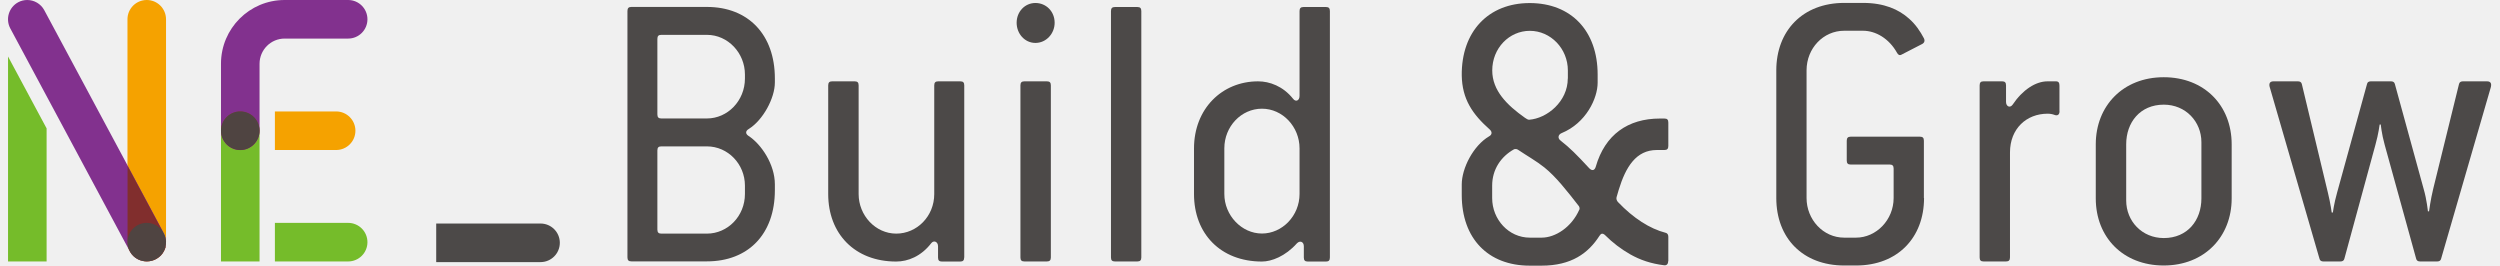
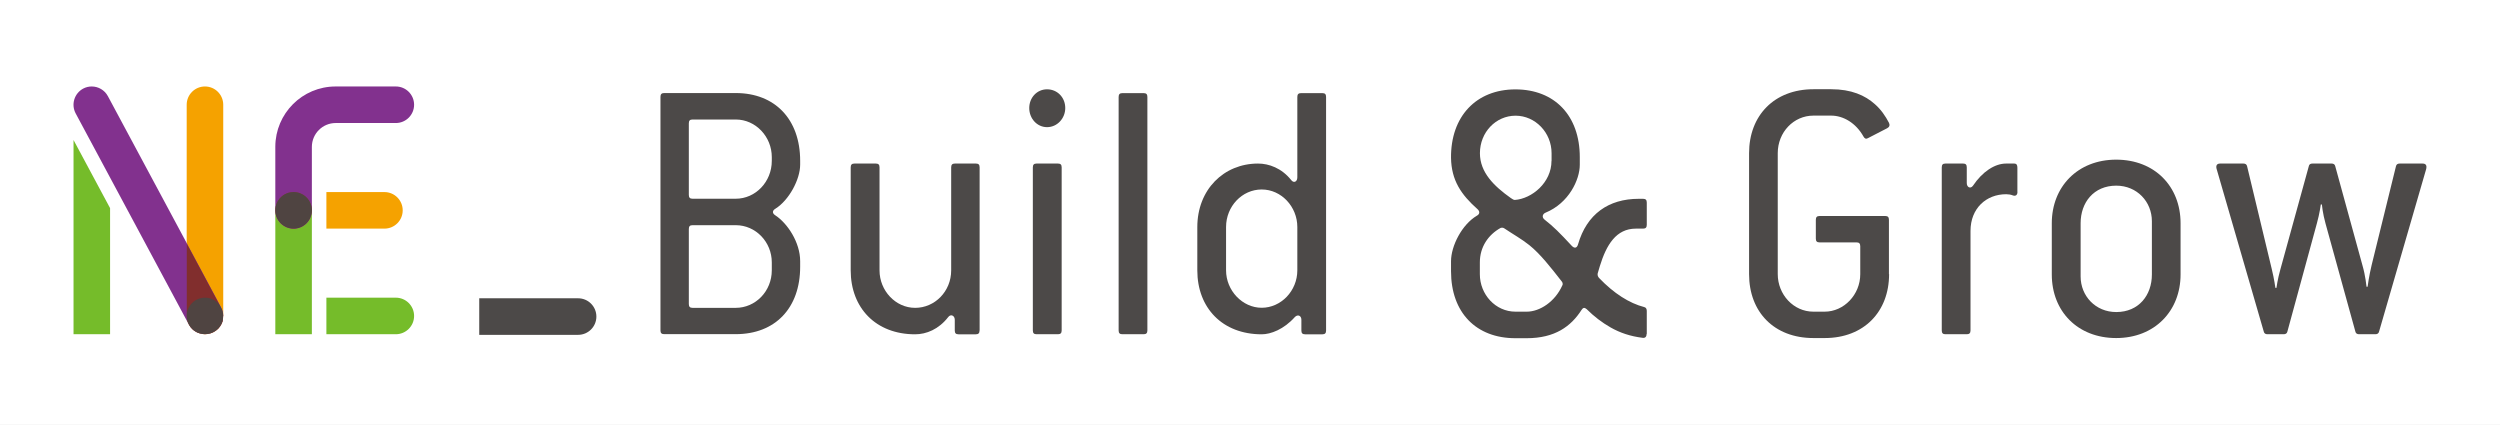
- <svg xmlns="http://www.w3.org/2000/svg" width="226" height="24" viewBox="0 0 226 24" fill="none">
-   <g clip-path="url(#clip0_170_3515)">
-     <path d="M39.433 23.694H48.865C49.828 23.694 50.608 22.913 50.608 21.95C50.608 20.987 49.828 20.207 48.865 20.207H39.433V23.701V23.694Z" fill="#4C4948" />
-     <path d="M67.342 17.537C67.342 19.543 65.781 21.119 63.906 21.119H59.777C59.536 21.119 59.427 21.009 59.427 20.754V13.598C59.427 13.342 59.529 13.233 59.777 13.233H63.906C65.81 13.233 67.342 14.838 67.342 16.778V17.544V17.537ZM67.342 7.098C67.342 9.104 65.781 10.709 63.906 10.709H59.777C59.536 10.709 59.427 10.6 59.427 10.344V3.516C59.427 3.261 59.529 3.151 59.777 3.151H63.906C65.81 3.151 67.342 4.793 67.342 6.733V7.098ZM70.048 17.209V16.662C70.048 14.874 68.837 13.043 67.656 12.277C67.379 12.095 67.379 11.84 67.692 11.657C68.976 10.855 70.048 8.878 70.048 7.455V7.091C70.048 3.144 67.656 0.627 63.906 0.627H57.071C56.83 0.627 56.721 0.737 56.721 0.992V23.263C56.721 23.519 56.823 23.628 57.071 23.628H63.906C67.656 23.628 70.048 21.148 70.048 17.201" fill="#4C4948" />
-     <path d="M87.169 23.271V7.718C87.169 7.463 87.067 7.353 86.819 7.353H84.806C84.565 7.353 84.456 7.463 84.456 7.718V17.544C84.456 19.55 82.894 21.119 81.02 21.119C79.145 21.119 77.62 19.477 77.62 17.544V7.718C77.62 7.463 77.518 7.353 77.27 7.353H75.22C74.98 7.353 74.87 7.463 74.87 7.718V17.544C74.87 21.119 77.263 23.643 81.012 23.643C82.085 23.643 83.266 23.169 84.171 22.001C84.412 21.673 84.798 21.855 84.798 22.257V23.278C84.798 23.533 84.9 23.643 85.148 23.643H86.812C87.052 23.643 87.162 23.533 87.162 23.278" fill="#4C4948" />
-     <path d="M94.997 23.271V7.718C94.997 7.463 94.895 7.353 94.647 7.353H92.597C92.357 7.353 92.247 7.463 92.247 7.718V23.271C92.247 23.526 92.349 23.635 92.597 23.635H94.647C94.888 23.635 94.997 23.526 94.997 23.271ZM95.34 2.057C95.34 1.036 94.574 0.27 93.604 0.27C92.634 0.27 91.904 1.072 91.904 2.057C91.904 3.042 92.634 3.881 93.604 3.881C94.574 3.881 95.34 3.042 95.34 2.057Z" fill="#4C4948" />
-     <path d="M103.175 23.271V1C103.175 0.744 103.072 0.635 102.824 0.635H100.782C100.541 0.635 100.432 0.744 100.432 1V23.271C100.432 23.526 100.534 23.635 100.782 23.635H102.824C103.065 23.635 103.175 23.526 103.175 23.271Z" fill="#4C4948" />
-     <path d="M117.479 17.537C117.479 19.506 115.918 21.111 114.08 21.111C112.241 21.111 110.68 19.47 110.68 17.537V13.408C110.68 11.438 112.205 9.826 114.08 9.826C115.955 9.826 117.479 11.468 117.479 13.408V17.537ZM120.222 23.271V1C120.222 0.744 120.12 0.635 119.879 0.635H117.829C117.589 0.635 117.479 0.744 117.479 1V8.666C117.479 9.104 117.129 9.25 116.888 8.922C115.984 7.791 114.773 7.353 113.73 7.353C110.469 7.353 107.938 9.834 107.938 13.415V17.544C107.938 21.119 110.33 23.643 114.08 23.643C114.948 23.643 116.195 23.169 117.238 22.001C117.516 21.709 117.866 21.855 117.866 22.257V23.278C117.866 23.533 117.968 23.643 118.216 23.643H119.879C120.12 23.643 120.222 23.533 120.222 23.278" fill="#4C4948" />
-     <path d="M142.763 18.966C142.07 20.535 140.611 21.483 139.364 21.483H138.292C136.388 21.483 134.892 19.842 134.892 17.909V16.778C134.892 15.319 135.687 14.152 136.869 13.495C136.971 13.459 137.11 13.459 137.219 13.532C138.087 14.115 138.882 14.553 139.612 15.137C140.655 15.976 141.625 17.216 142.734 18.638C142.807 18.748 142.807 18.893 142.771 18.966M141.727 7.098C141.727 9.177 139.853 10.709 138.226 10.825C138.087 10.825 137.985 10.716 137.847 10.643C136.249 9.512 134.899 8.199 134.899 6.368C134.899 4.362 136.424 2.787 138.299 2.787C140.174 2.787 141.735 4.391 141.735 6.368V7.098H141.727ZM150.817 23.599V21.41C150.817 21.228 150.744 21.082 150.576 21.046C149.154 20.681 147.665 19.732 146.272 18.273C146.17 18.164 146.097 18.018 146.134 17.836L146.338 17.143C146.965 15.1 147.899 13.561 149.774 13.561H150.467C150.707 13.561 150.817 13.452 150.817 13.196V11.081C150.817 10.825 150.715 10.716 150.467 10.716H150.051C147.169 10.716 145.09 12.175 144.259 15.064C144.157 15.428 143.916 15.465 143.668 15.21C142.523 13.97 141.895 13.349 141.1 12.729C140.75 12.474 140.889 12.146 141.166 12.036C143.383 11.124 144.427 8.892 144.427 7.47V6.74C144.427 2.794 142.034 0.277 138.284 0.277C134.535 0.277 132.106 2.867 132.142 6.813C132.178 8.965 133.112 10.322 134.673 11.708C134.914 11.927 134.885 12.182 134.608 12.328C133.185 13.167 132.142 15.21 132.142 16.676V17.624C132.142 21.571 134.535 24.015 138.284 24.015H139.357C142.063 24.015 143.588 22.884 144.594 21.315C144.733 21.097 144.871 21.06 145.083 21.242C145.776 21.936 146.542 22.519 147.374 22.993C148.278 23.504 149.248 23.832 150.423 23.978C150.664 24.015 150.802 23.869 150.802 23.613" fill="#4C4948" />
-     <path d="M173.919 17.909V12.722C173.919 12.467 173.817 12.357 173.577 12.357H167.296C167.055 12.357 166.946 12.467 166.946 12.722V14.509C166.946 14.765 167.048 14.874 167.296 14.874H170.834C171.074 14.874 171.184 14.984 171.184 15.239V17.902C171.184 19.871 169.623 21.483 167.784 21.483H166.712C164.808 21.483 163.313 19.842 163.313 17.902V6.361C163.313 4.355 164.837 2.779 166.712 2.779H168.412C169.557 2.779 170.768 3.472 171.498 4.785C171.6 4.968 171.738 5.041 171.913 4.931L173.752 3.983C173.963 3.874 174.029 3.691 173.927 3.472C173.584 2.816 173.161 2.196 172.577 1.685C171.643 0.846 170.323 0.263 168.419 0.263H166.719C162.97 0.263 160.577 2.779 160.577 6.361V17.902C160.577 21.52 162.97 24 166.719 24H167.792C171.541 24 173.934 21.483 173.934 17.902" fill="#4C4948" />
-     <path d="M186.175 10.052V7.754C186.175 7.499 186.109 7.353 185.861 7.353H185.095C184.023 7.353 182.841 8.119 181.936 9.469C181.696 9.797 181.345 9.615 181.345 9.213V7.718C181.345 7.463 181.243 7.353 181.003 7.353H179.303C179.062 7.353 178.96 7.463 178.96 7.718V23.271C178.96 23.526 179.062 23.635 179.303 23.635H181.353C181.593 23.635 181.703 23.526 181.703 23.271V13.78C181.703 11.628 183.198 10.278 185.102 10.278C185.314 10.278 185.554 10.315 185.73 10.388C186.007 10.497 186.182 10.351 186.182 10.06" fill="#4C4948" />
-     <path d="M199.007 17.938C199.007 19.908 197.76 21.52 195.608 21.52C193.631 21.52 192.208 19.988 192.208 18.12V13.043C192.208 11.074 193.456 9.461 195.608 9.461C197.584 9.461 199.007 10.993 199.007 12.854V17.931V17.938ZM201.743 17.938V13.043C201.743 9.534 199.277 6.981 195.6 6.981C191.924 6.981 189.458 9.571 189.458 13.043V17.938C189.458 21.447 191.924 24 195.6 24C199.277 24 201.743 21.41 201.743 17.938Z" fill="#4C4948" />
-     <path d="M225.18 7.827C225.246 7.536 225.144 7.353 224.83 7.353H222.641C222.466 7.353 222.328 7.426 222.291 7.609L219.964 17.063C219.724 18.047 219.585 19.105 219.585 19.105H219.483C219.483 19.105 219.381 18.047 219.103 17.099L216.499 7.609C216.463 7.426 216.324 7.353 216.156 7.353H214.318C214.143 7.353 214.004 7.426 213.975 7.609L211.269 17.427C210.992 18.412 210.889 19.215 210.889 19.215H210.787C210.787 19.215 210.685 18.412 210.444 17.427L208.088 7.609C208.052 7.426 207.913 7.353 207.738 7.353H205.52C205.207 7.353 205.105 7.536 205.17 7.827L209.679 23.38C209.715 23.562 209.854 23.635 210.021 23.635H211.582C211.758 23.635 211.896 23.562 211.933 23.38L214.741 13.08C215.018 12.095 215.12 11.256 215.12 11.256H215.223C215.223 11.256 215.296 12.095 215.573 13.08L218.418 23.38C218.454 23.562 218.593 23.635 218.768 23.635H220.329C220.504 23.635 220.643 23.562 220.679 23.38L225.187 7.827H225.18Z" fill="#4C4948" />
-     <path d="M15.009 21.892V1.743C15.009 0.781 14.229 0 13.266 0C12.303 0 11.523 0.781 11.523 1.743V21.892C11.523 22.191 11.595 22.475 11.734 22.716C11.741 22.731 11.749 22.745 11.756 22.76C11.756 22.767 11.763 22.774 11.771 22.782C11.771 22.782 11.771 22.796 11.785 22.804C12.091 23.3 12.646 23.635 13.273 23.635C13.944 23.635 14.535 23.256 14.82 22.694C14.82 22.694 14.82 22.694 14.82 22.687C14.82 22.68 14.827 22.672 14.834 22.665C14.834 22.665 14.834 22.651 14.842 22.643C14.842 22.643 14.842 22.629 14.849 22.629C14.849 22.621 14.856 22.614 14.864 22.607C14.864 22.607 14.864 22.607 14.864 22.599C14.864 22.585 14.871 22.578 14.878 22.57C14.9 22.519 14.915 22.468 14.936 22.417C14.936 22.417 14.944 22.388 14.951 22.381C14.951 22.366 14.951 22.359 14.958 22.344C14.958 22.344 14.958 22.337 14.958 22.329C14.958 22.322 14.958 22.315 14.958 22.3C14.958 22.293 14.958 22.286 14.958 22.278C14.958 22.278 14.958 22.271 14.958 22.264C14.98 22.154 14.995 22.038 14.995 21.914" fill="#F5A200" />
-     <path d="M23.463 11.818C23.463 10.855 22.683 10.074 21.72 10.074C20.757 10.074 19.977 10.855 19.977 11.818V23.635H23.463V11.818Z" fill="#75BC2A" />
-     <path d="M15.009 21.892V21.848C15.009 21.585 14.936 21.316 14.805 21.067L11.529 14.954L4.001 0.919C3.687 0.336 3.082 0 2.462 0C2.184 0 1.9 0.066 1.645 0.204C0.798 0.664 0.477 1.714 0.93 2.568L11.733 22.716C11.741 22.731 11.748 22.745 11.755 22.76C11.755 22.767 11.762 22.774 11.77 22.782C11.77 22.782 11.77 22.796 11.784 22.804C11.821 22.869 11.865 22.928 11.908 22.986C11.945 23.03 11.989 23.074 12.025 23.117C12.032 23.125 12.04 23.139 12.054 23.146C12.098 23.19 12.149 23.227 12.2 23.27C12.207 23.27 12.215 23.285 12.222 23.292C12.273 23.329 12.324 23.365 12.383 23.395C12.383 23.395 12.397 23.402 12.405 23.409C12.463 23.446 12.521 23.475 12.587 23.497C12.587 23.497 12.594 23.497 12.601 23.497C12.813 23.584 13.039 23.628 13.265 23.628C13.426 23.628 13.579 23.606 13.739 23.562C13.754 23.562 13.769 23.555 13.776 23.548C13.834 23.533 13.893 23.511 13.951 23.482C13.973 23.475 13.988 23.468 14.009 23.453C14.039 23.438 14.06 23.431 14.09 23.416C14.111 23.409 14.126 23.395 14.141 23.38C14.177 23.358 14.214 23.336 14.25 23.314C14.287 23.292 14.323 23.263 14.352 23.241C14.381 23.22 14.418 23.19 14.447 23.161C14.476 23.132 14.513 23.103 14.535 23.074C14.564 23.044 14.593 23.008 14.622 22.971C14.644 22.942 14.673 22.913 14.695 22.884C14.739 22.818 14.783 22.745 14.819 22.68C14.819 22.68 14.819 22.68 14.819 22.672C14.819 22.665 14.826 22.658 14.834 22.651C14.834 22.651 14.834 22.636 14.841 22.629C14.841 22.629 14.841 22.614 14.848 22.614C14.848 22.607 14.855 22.599 14.863 22.592C14.863 22.592 14.863 22.592 14.863 22.585C14.863 22.57 14.87 22.563 14.877 22.556C14.899 22.505 14.914 22.453 14.936 22.402C14.936 22.402 14.943 22.373 14.95 22.366C14.95 22.351 14.95 22.344 14.958 22.329C14.958 22.329 14.958 22.322 14.958 22.315C14.958 22.308 14.958 22.3 14.958 22.286C14.958 22.278 14.958 22.271 14.958 22.264C14.958 22.264 14.958 22.256 14.958 22.249C14.979 22.14 14.994 22.023 14.994 21.899" fill="#82318E" />
-     <path d="M4.213 11.606L0.726 5.106V23.635H4.213V11.606Z" fill="#75BC2A" />
-     <path d="M30.386 10.074H24.85V13.561H30.386C31.349 13.561 32.13 12.781 32.13 11.818C32.13 10.855 31.349 10.074 30.386 10.074Z" fill="#F5A200" />
-     <path d="M31.473 20.148H24.85V23.635H31.473C32.436 23.635 33.217 22.855 33.217 21.892C33.217 20.929 32.436 20.148 31.473 20.148Z" fill="#75BC2A" />
-     <path d="M11.53 14.954V21.892C11.53 22.191 11.603 22.475 11.741 22.716C11.749 22.731 11.756 22.745 11.763 22.76C11.763 22.767 11.771 22.774 11.778 22.782C11.778 22.782 11.778 22.796 11.792 22.804C11.829 22.862 11.873 22.928 11.916 22.986C11.931 23.008 11.953 23.022 11.967 23.037C11.989 23.066 12.018 23.095 12.04 23.117C12.048 23.125 12.055 23.139 12.062 23.146C12.077 23.161 12.091 23.176 12.113 23.19C12.15 23.219 12.179 23.249 12.216 23.278C12.216 23.278 12.223 23.278 12.23 23.285C12.281 23.322 12.339 23.358 12.39 23.387C12.398 23.387 12.405 23.395 12.412 23.402C12.449 23.424 12.485 23.438 12.522 23.46C12.544 23.475 12.566 23.482 12.595 23.497C12.595 23.497 12.595 23.497 12.602 23.497C12.668 23.526 12.733 23.548 12.806 23.562C12.814 23.562 12.828 23.562 12.835 23.57C12.974 23.606 13.12 23.628 13.273 23.628C13.441 23.628 13.594 23.606 13.747 23.562C13.762 23.562 13.769 23.562 13.784 23.555C13.842 23.533 13.901 23.511 13.966 23.489C13.981 23.482 14.003 23.475 14.017 23.467C14.061 23.445 14.112 23.424 14.156 23.395C14.192 23.373 14.222 23.351 14.258 23.329C14.294 23.307 14.331 23.278 14.36 23.256C14.389 23.227 14.426 23.205 14.455 23.176C14.462 23.176 14.47 23.161 14.477 23.161C14.499 23.139 14.528 23.117 14.55 23.095C14.579 23.066 14.608 23.03 14.63 22.993C14.652 22.964 14.681 22.935 14.703 22.906C14.747 22.84 14.79 22.767 14.827 22.701C14.827 22.701 14.827 22.701 14.827 22.694C14.827 22.687 14.834 22.68 14.842 22.672C14.842 22.672 14.842 22.658 14.849 22.65C14.849 22.65 14.849 22.643 14.856 22.636C14.856 22.628 14.864 22.621 14.871 22.614C14.871 22.614 14.871 22.614 14.871 22.607C14.871 22.599 14.878 22.585 14.885 22.577C14.907 22.526 14.922 22.475 14.944 22.424C14.944 22.424 14.951 22.395 14.958 22.388C14.958 22.373 14.958 22.366 14.966 22.351C14.966 22.351 14.966 22.344 14.966 22.337C14.966 22.329 14.966 22.322 14.966 22.315C14.966 22.308 14.966 22.3 14.966 22.293C14.966 22.293 14.966 22.286 14.966 22.278C14.988 22.162 15.002 22.052 15.002 21.928V21.884C15.002 21.622 14.929 21.352 14.798 21.104L11.523 14.991L11.53 14.954Z" fill="#812E2D" />
+ <svg xmlns="http://www.w3.org/2000/svg" width="318" height="54" viewBox="0 0 318 54" fill="none">
+   <rect width="318" height="54" fill="white" />
+   <g clip-path="url(#clip0_203_33)">
+     <path d="M60.959 42.592H73.535C74.819 42.592 75.86 41.551 75.86 40.267C75.86 38.983 74.819 37.942 73.535 37.942H60.959V42.601V42.592Z" fill="#4C4948" />
+     <path d="M98.172 34.382C98.172 37.057 96.091 39.158 93.591 39.158H88.086C87.765 39.158 87.619 39.012 87.619 38.672V29.13C87.619 28.79 87.755 28.644 88.086 28.644H93.591C96.13 28.644 98.172 30.784 98.172 33.371V34.392V34.382ZM98.172 20.464C98.172 23.139 96.091 25.278 93.591 25.278H88.086C87.765 25.278 87.619 25.133 87.619 24.792V15.688C87.619 15.348 87.755 15.202 88.086 15.202H93.591C96.13 15.202 98.172 17.39 98.172 19.977V20.464ZM101.781 33.945V33.215C101.781 30.832 100.166 28.391 98.591 27.37C98.221 27.127 98.221 26.786 98.639 26.543C100.351 25.473 101.781 22.837 101.781 20.94V20.454C101.781 15.192 98.591 11.836 93.591 11.836H84.478C84.157 11.836 84.011 11.982 84.011 12.323V42.018C84.011 42.358 84.147 42.504 84.478 42.504H93.591C98.591 42.504 101.781 39.197 101.781 33.935" fill="#4C4948" />
+     <path d="M124.608 42.027V21.291C124.608 20.95 124.472 20.804 124.141 20.804H121.456C121.135 20.804 120.99 20.95 120.99 21.291V34.392C120.99 37.067 118.908 39.158 116.408 39.158C113.909 39.158 111.876 36.97 111.876 34.392V21.291C111.876 20.95 111.74 20.804 111.409 20.804H108.676C108.355 20.804 108.209 20.95 108.209 21.291V34.392C108.209 39.158 111.399 42.523 116.399 42.523C117.828 42.523 119.404 41.891 120.61 40.335C120.931 39.897 121.447 40.14 121.447 40.675V42.037C121.447 42.377 121.583 42.523 121.914 42.523H124.131C124.452 42.523 124.598 42.377 124.598 42.037" fill="#4C4948" />
+     <path d="M135.044 42.027V21.291C135.044 20.95 134.908 20.804 134.577 20.804H131.844C131.523 20.804 131.377 20.95 131.377 21.291V42.027C131.377 42.368 131.513 42.514 131.844 42.514H134.577C134.898 42.514 135.044 42.368 135.044 42.027ZM135.501 13.743C135.501 12.381 134.48 11.36 133.186 11.36C131.893 11.36 130.92 12.43 130.92 13.743C130.92 15.056 131.893 16.174 133.186 16.174C134.48 16.174 135.501 15.056 135.501 13.743Z" fill="#4C4948" />
+     <path d="M145.947 42.027V12.332C145.947 11.992 145.811 11.846 145.48 11.846H142.757C142.436 11.846 142.29 11.992 142.29 12.332V42.027C142.29 42.368 142.426 42.514 142.757 42.514H145.48C145.801 42.514 145.947 42.368 145.947 42.027Z" fill="#4C4948" />
+     <path d="M165.02 34.382C165.02 37.008 162.939 39.148 160.488 39.148C158.036 39.148 155.955 36.96 155.955 34.382V28.877C155.955 26.251 157.988 24.102 160.488 24.102C162.987 24.102 165.02 26.29 165.02 28.877V34.382ZM168.677 42.027V12.332C168.677 11.992 168.541 11.846 168.22 11.846H165.487C165.166 11.846 165.02 11.992 165.02 12.332V22.555C165.02 23.139 164.553 23.333 164.232 22.895C163.026 21.388 161.412 20.804 160.021 20.804C155.673 20.804 152.298 24.111 152.298 28.887V34.392C152.298 39.158 155.488 42.523 160.488 42.523C161.645 42.523 163.308 41.891 164.699 40.335C165.069 39.946 165.536 40.14 165.536 40.675V42.037C165.536 42.377 165.672 42.523 166.002 42.523H168.22C168.541 42.523 168.677 42.377 168.677 42.037" fill="#4C4948" />
+     <path d="M198.732 36.289C197.808 38.38 195.862 39.644 194.199 39.644H192.769C190.231 39.644 188.237 37.456 188.237 34.878V33.371C188.237 31.426 189.297 29.869 190.873 28.994C191.009 28.945 191.194 28.945 191.339 29.043C192.497 29.821 193.557 30.404 194.53 31.182C195.921 32.301 197.214 33.954 198.693 35.851C198.79 35.997 198.79 36.191 198.741 36.289M197.35 20.464C197.35 23.236 194.851 25.278 192.682 25.434C192.497 25.434 192.361 25.288 192.176 25.191C190.046 23.683 188.246 21.933 188.246 19.491C188.246 16.816 190.279 14.716 192.779 14.716C195.279 14.716 197.36 16.855 197.36 19.491V20.464H197.35ZM209.47 42.465V39.547C209.47 39.304 209.372 39.109 209.149 39.061C207.252 38.575 205.268 37.31 203.41 35.365C203.274 35.219 203.177 35.024 203.225 34.781L203.498 33.857C204.334 31.134 205.579 29.081 208.079 29.081H209.003C209.324 29.081 209.47 28.936 209.47 28.595V25.774C209.47 25.434 209.333 25.288 209.003 25.288H208.448C204.606 25.288 201.834 27.233 200.725 31.085C200.589 31.572 200.268 31.62 199.938 31.28C198.411 29.626 197.574 28.799 196.514 27.973C196.047 27.632 196.232 27.195 196.601 27.049C199.558 25.833 200.949 22.857 200.949 20.96V19.987C200.949 14.725 197.759 11.37 192.76 11.37C187.76 11.37 184.521 14.822 184.57 20.084C184.619 22.954 185.863 24.763 187.945 26.611C188.266 26.903 188.227 27.243 187.857 27.438C185.961 28.556 184.57 31.28 184.57 33.235V34.499C184.57 39.761 187.76 43.02 192.76 43.02H194.189C197.798 43.02 199.831 41.512 201.173 39.421C201.358 39.129 201.543 39.08 201.825 39.323C202.749 40.247 203.77 41.026 204.879 41.658C206.085 42.339 207.378 42.776 208.944 42.971C209.265 43.02 209.45 42.825 209.45 42.484" fill="#4C4948" />
+     <path d="M240.272 34.878V27.963C240.272 27.622 240.136 27.477 239.815 27.477H231.44C231.119 27.477 230.974 27.622 230.974 27.963V30.346C230.974 30.686 231.11 30.832 231.44 30.832H236.158C236.479 30.832 236.625 30.978 236.625 31.319V34.869C236.625 37.495 234.543 39.644 232.092 39.644H230.662C228.124 39.644 226.13 37.456 226.13 34.869V19.482C226.13 16.807 228.163 14.706 230.662 14.706H232.929C234.456 14.706 236.07 15.63 237.043 17.381C237.179 17.624 237.364 17.721 237.597 17.575L240.048 16.311C240.33 16.165 240.418 15.922 240.282 15.63C239.825 14.754 239.261 13.928 238.482 13.247C237.237 12.128 235.477 11.35 232.938 11.35H230.672C225.673 11.35 222.482 14.706 222.482 19.482V34.869C222.482 39.693 225.673 43 230.672 43H232.102C237.101 43 240.292 39.644 240.292 34.869" fill="#4C4948" />
+     <path d="M256.612 24.403V21.339C256.612 20.999 256.524 20.804 256.193 20.804H255.172C253.742 20.804 252.167 21.826 250.961 23.625C250.64 24.063 250.173 23.82 250.173 23.285V21.291C250.173 20.95 250.037 20.804 249.716 20.804H247.449C247.128 20.804 246.992 20.95 246.992 21.291V42.027C246.992 42.368 247.128 42.514 247.449 42.514H250.182C250.503 42.514 250.649 42.368 250.649 42.027V29.373C250.649 26.504 252.643 24.705 255.182 24.705C255.464 24.705 255.785 24.753 256.018 24.851C256.388 24.996 256.621 24.802 256.621 24.413" fill="#4C4948" />
+     <path d="M273.72 34.917C273.72 37.544 272.057 39.693 269.188 39.693C266.552 39.693 264.655 37.651 264.655 35.16V28.391C264.655 25.765 266.318 23.615 269.188 23.615C271.824 23.615 273.72 25.658 273.72 28.138V34.908V34.917ZM277.368 34.917V28.391C277.368 23.712 274.08 20.308 269.178 20.308C264.276 20.308 260.988 23.761 260.988 28.391V34.917C260.988 39.596 264.276 43 269.178 43C274.08 43 277.368 39.547 277.368 34.917Z" fill="#4C4948" />
+     <path d="M308.619 21.436C308.706 21.047 308.57 20.804 308.152 20.804H305.234C305.001 20.804 304.816 20.901 304.767 21.145L301.665 33.75C301.344 35.063 301.159 36.474 301.159 36.474H301.023C301.023 36.474 300.886 35.063 300.517 33.799L297.044 21.145C296.996 20.901 296.811 20.804 296.587 20.804H294.136C293.903 20.804 293.718 20.901 293.679 21.145L290.071 34.236C289.701 35.55 289.565 36.62 289.565 36.62H289.429C289.429 36.62 289.293 35.55 288.972 34.236L285.83 21.145C285.781 20.901 285.596 20.804 285.363 20.804H282.406C281.988 20.804 281.852 21.047 281.939 21.436L287.95 42.173C287.999 42.416 288.184 42.514 288.407 42.514H290.489C290.722 42.514 290.907 42.416 290.956 42.173L294.7 28.439C295.07 27.126 295.206 26.008 295.206 26.008H295.342C295.342 26.008 295.44 27.126 295.809 28.439L299.603 42.173C299.651 42.416 299.836 42.514 300.069 42.514H302.151C302.384 42.514 302.569 42.416 302.618 42.173L308.629 21.436H308.619Z" fill="#4C4948" />
+     <path d="M28.396 40.189V13.325C28.396 12.041 27.356 11 26.072 11C24.788 11 23.747 12.041 23.747 13.325V40.189C23.747 40.588 23.844 40.967 24.029 41.288C24.039 41.308 24.049 41.327 24.058 41.346C24.058 41.356 24.068 41.366 24.078 41.376C24.078 41.376 24.078 41.395 24.097 41.405C24.506 42.066 25.245 42.514 26.081 42.514C26.976 42.514 27.764 42.008 28.143 41.259C28.143 41.259 28.143 41.259 28.143 41.249C28.143 41.239 28.153 41.23 28.163 41.22C28.163 41.22 28.163 41.201 28.173 41.191C28.173 41.191 28.173 41.171 28.182 41.171C28.182 41.162 28.192 41.152 28.202 41.142C28.202 41.142 28.202 41.142 28.202 41.133C28.202 41.113 28.212 41.103 28.221 41.094C28.25 41.026 28.27 40.957 28.299 40.889C28.299 40.889 28.309 40.85 28.319 40.841C28.319 40.821 28.319 40.812 28.328 40.792C28.328 40.792 28.328 40.782 28.328 40.773C28.328 40.763 28.328 40.753 28.328 40.734C28.328 40.724 28.328 40.714 28.328 40.705C28.328 40.705 28.328 40.695 28.328 40.685C28.357 40.539 28.377 40.384 28.377 40.218" fill="#F5A200" />
+     <path d="M39.669 26.757C39.669 25.473 38.628 24.432 37.344 24.432C36.06 24.432 35.02 25.473 35.02 26.757V42.514H39.669V26.757Z" fill="#75BC2A" />
+     <path d="M28.396 40.189V40.131C28.396 39.781 28.299 39.421 28.124 39.09L23.757 30.939L13.719 12.226C13.301 11.447 12.493 11 11.667 11C11.297 11 10.918 11.088 10.577 11.272C9.449 11.885 9.021 13.286 9.624 14.424L24.029 41.288C24.039 41.308 24.048 41.327 24.058 41.346C24.058 41.356 24.068 41.366 24.078 41.376C24.078 41.376 24.078 41.395 24.097 41.405C24.146 41.492 24.204 41.57 24.262 41.648C24.311 41.706 24.369 41.765 24.418 41.823C24.428 41.833 24.437 41.852 24.457 41.862C24.515 41.92 24.583 41.969 24.651 42.027C24.661 42.027 24.671 42.047 24.681 42.056C24.749 42.105 24.817 42.154 24.895 42.193C24.895 42.193 24.914 42.202 24.924 42.212C25.002 42.261 25.079 42.3 25.167 42.329C25.167 42.329 25.177 42.329 25.186 42.329C25.468 42.446 25.77 42.504 26.072 42.504C26.285 42.504 26.49 42.475 26.704 42.416C26.723 42.416 26.743 42.407 26.752 42.397C26.83 42.377 26.908 42.348 26.986 42.309C27.015 42.3 27.034 42.29 27.064 42.27C27.102 42.251 27.132 42.241 27.171 42.222C27.2 42.212 27.219 42.193 27.239 42.173C27.287 42.144 27.336 42.115 27.384 42.086C27.433 42.056 27.482 42.018 27.521 41.988C27.56 41.959 27.608 41.92 27.647 41.882C27.686 41.843 27.735 41.804 27.764 41.765C27.803 41.726 27.842 41.677 27.881 41.629C27.91 41.59 27.949 41.551 27.978 41.512C28.036 41.424 28.095 41.327 28.143 41.239C28.143 41.239 28.143 41.239 28.143 41.23C28.143 41.22 28.153 41.21 28.163 41.201C28.163 41.201 28.163 41.181 28.172 41.171C28.172 41.171 28.172 41.152 28.182 41.152C28.182 41.142 28.192 41.133 28.201 41.123C28.201 41.123 28.201 41.123 28.201 41.113C28.201 41.094 28.211 41.084 28.221 41.074C28.25 41.006 28.27 40.938 28.299 40.87C28.299 40.87 28.308 40.831 28.318 40.821C28.318 40.802 28.318 40.792 28.328 40.773C28.328 40.773 28.328 40.763 28.328 40.753C28.328 40.743 28.328 40.734 28.328 40.714C28.328 40.705 28.328 40.695 28.328 40.685C28.328 40.685 28.328 40.675 28.328 40.666C28.357 40.52 28.377 40.364 28.377 40.199" fill="#82318E" />
+     <path d="M14.002 26.475L9.353 17.808V42.514H14.002V26.475Z" fill="#75BC2A" />
+     <path d="M48.899 24.432H41.517V29.081H48.899C50.183 29.081 51.224 28.041 51.224 26.757C51.224 25.473 50.183 24.432 48.899 24.432Z" fill="#F5A200" />
+     <path d="M50.348 37.864H41.517V42.514H50.348C51.632 42.514 52.673 41.473 52.673 40.189C52.673 38.905 51.632 37.864 50.348 37.864Z" fill="#75BC2A" />
+     <path d="M23.757 30.939V40.189C23.757 40.588 23.854 40.967 24.039 41.288C24.049 41.308 24.058 41.327 24.068 41.346C24.068 41.356 24.078 41.366 24.087 41.376C24.087 41.376 24.087 41.395 24.107 41.405C24.156 41.483 24.214 41.57 24.272 41.648C24.292 41.677 24.321 41.697 24.34 41.716C24.37 41.755 24.409 41.794 24.438 41.823C24.447 41.833 24.457 41.852 24.467 41.862C24.486 41.882 24.506 41.901 24.535 41.92C24.584 41.959 24.622 41.998 24.671 42.037C24.671 42.037 24.681 42.037 24.691 42.047C24.759 42.095 24.836 42.144 24.904 42.183C24.914 42.183 24.924 42.193 24.934 42.202C24.982 42.232 25.031 42.251 25.08 42.28C25.109 42.3 25.138 42.309 25.177 42.329C25.177 42.329 25.177 42.329 25.187 42.329C25.274 42.368 25.362 42.397 25.459 42.416C25.469 42.416 25.488 42.416 25.498 42.426C25.683 42.475 25.877 42.504 26.081 42.504C26.305 42.504 26.509 42.475 26.714 42.416C26.733 42.416 26.743 42.416 26.762 42.407C26.84 42.377 26.918 42.348 27.005 42.319C27.025 42.309 27.054 42.3 27.073 42.29C27.132 42.261 27.2 42.232 27.258 42.193C27.307 42.163 27.346 42.134 27.395 42.105C27.443 42.076 27.492 42.037 27.531 42.008C27.57 41.969 27.618 41.94 27.657 41.901C27.667 41.901 27.677 41.882 27.686 41.882C27.715 41.852 27.754 41.823 27.784 41.794C27.823 41.755 27.861 41.706 27.89 41.658C27.92 41.619 27.959 41.58 27.988 41.541C28.046 41.453 28.105 41.356 28.153 41.269C28.153 41.269 28.153 41.269 28.153 41.259C28.153 41.249 28.163 41.239 28.173 41.23C28.173 41.23 28.173 41.21 28.182 41.201C28.182 41.201 28.182 41.191 28.192 41.181C28.192 41.171 28.202 41.162 28.212 41.152C28.212 41.152 28.212 41.152 28.212 41.142C28.212 41.133 28.221 41.113 28.231 41.103C28.26 41.035 28.28 40.967 28.309 40.899C28.309 40.899 28.319 40.86 28.328 40.85C28.328 40.831 28.328 40.821 28.338 40.802C28.338 40.802 28.338 40.792 28.338 40.782C28.338 40.773 28.338 40.763 28.338 40.753C28.338 40.743 28.338 40.734 28.338 40.724C28.338 40.724 28.338 40.714 28.338 40.705C28.367 40.549 28.387 40.403 28.387 40.238V40.179C28.387 39.829 28.289 39.469 28.114 39.139L23.747 30.988L23.757 30.939Z" fill="#812E2D" />
    <g style="mix-blend-mode:color">
-       <path d="M15.009 21.892C15.009 22.855 14.229 23.635 13.266 23.635C12.303 23.635 11.523 22.855 11.523 21.892C11.523 20.929 12.303 20.148 13.266 20.148C14.229 20.148 15.009 20.929 15.009 21.892Z" fill="#231815" />
+       <path d="M28.396 40.189C28.396 41.473 27.356 42.514 26.072 42.514C24.788 42.514 23.747 41.473 23.747 40.189C23.747 38.905 24.788 37.864 26.072 37.864C27.356 37.864 28.396 38.905 28.396 40.189Z" fill="#231815" />
    </g>
-     <path d="M19.977 11.818V5.748C19.984 2.575 22.552 0 25.732 0H31.473C32.436 0 33.217 0.781 33.217 1.743C33.217 2.706 32.436 3.487 31.473 3.487H25.732C24.485 3.487 23.471 4.501 23.463 5.756V11.825C23.463 12.788 22.683 13.568 21.72 13.568C20.757 13.568 19.977 12.788 19.977 11.825" fill="#82318E" />
-     <path d="M23.463 11.818C23.463 12.781 22.683 13.561 21.72 13.561C20.757 13.561 19.977 12.781 19.977 11.818C19.977 10.855 20.757 10.074 21.72 10.074C22.683 10.074 23.463 10.855 23.463 11.818Z" fill="#812E2D" />
+     <path d="M35.02 26.757V18.664C35.029 14.433 38.453 11 42.694 11H50.348C51.632 11 52.673 12.041 52.673 13.325C52.673 14.608 51.632 15.649 50.348 15.649H42.694C41.031 15.649 39.678 17.001 39.669 18.674V26.767C39.669 28.05 38.628 29.091 37.344 29.091C36.06 29.091 35.02 28.05 35.02 26.767" fill="#82318E" />
+     <path d="M39.669 26.757C39.669 28.041 38.628 29.081 37.344 29.081C36.06 29.081 35.02 28.041 35.02 26.757C35.02 25.473 36.06 24.432 37.344 24.432C38.628 24.432 39.669 25.473 39.669 26.757Z" fill="#812E2D" />
    <g style="mix-blend-mode:color">
-       <path d="M23.463 11.818C23.463 12.781 22.683 13.561 21.72 13.561C20.757 13.561 19.977 12.781 19.977 11.818C19.977 10.855 20.757 10.074 21.72 10.074C22.683 10.074 23.463 10.855 23.463 11.818Z" fill="#231815" />
+       <path d="M39.669 26.757C39.669 28.041 38.628 29.081 37.344 29.081C36.06 29.081 35.02 28.041 35.02 26.757C35.02 25.473 36.06 24.432 37.344 24.432C38.628 24.432 39.669 25.473 39.669 26.757Z" fill="#231815" />
    </g>
  </g>
  <defs>
-     <clipPath id="clip0_170_3515">
-       <rect width="224.477" height="24" fill="white" transform="translate(0.725586)" />
+     <clipPath id="clip0_203_33">
+       <rect width="299.294" height="32" fill="white" transform="translate(9.35254 11)" />
    </clipPath>
  </defs>
</svg>
